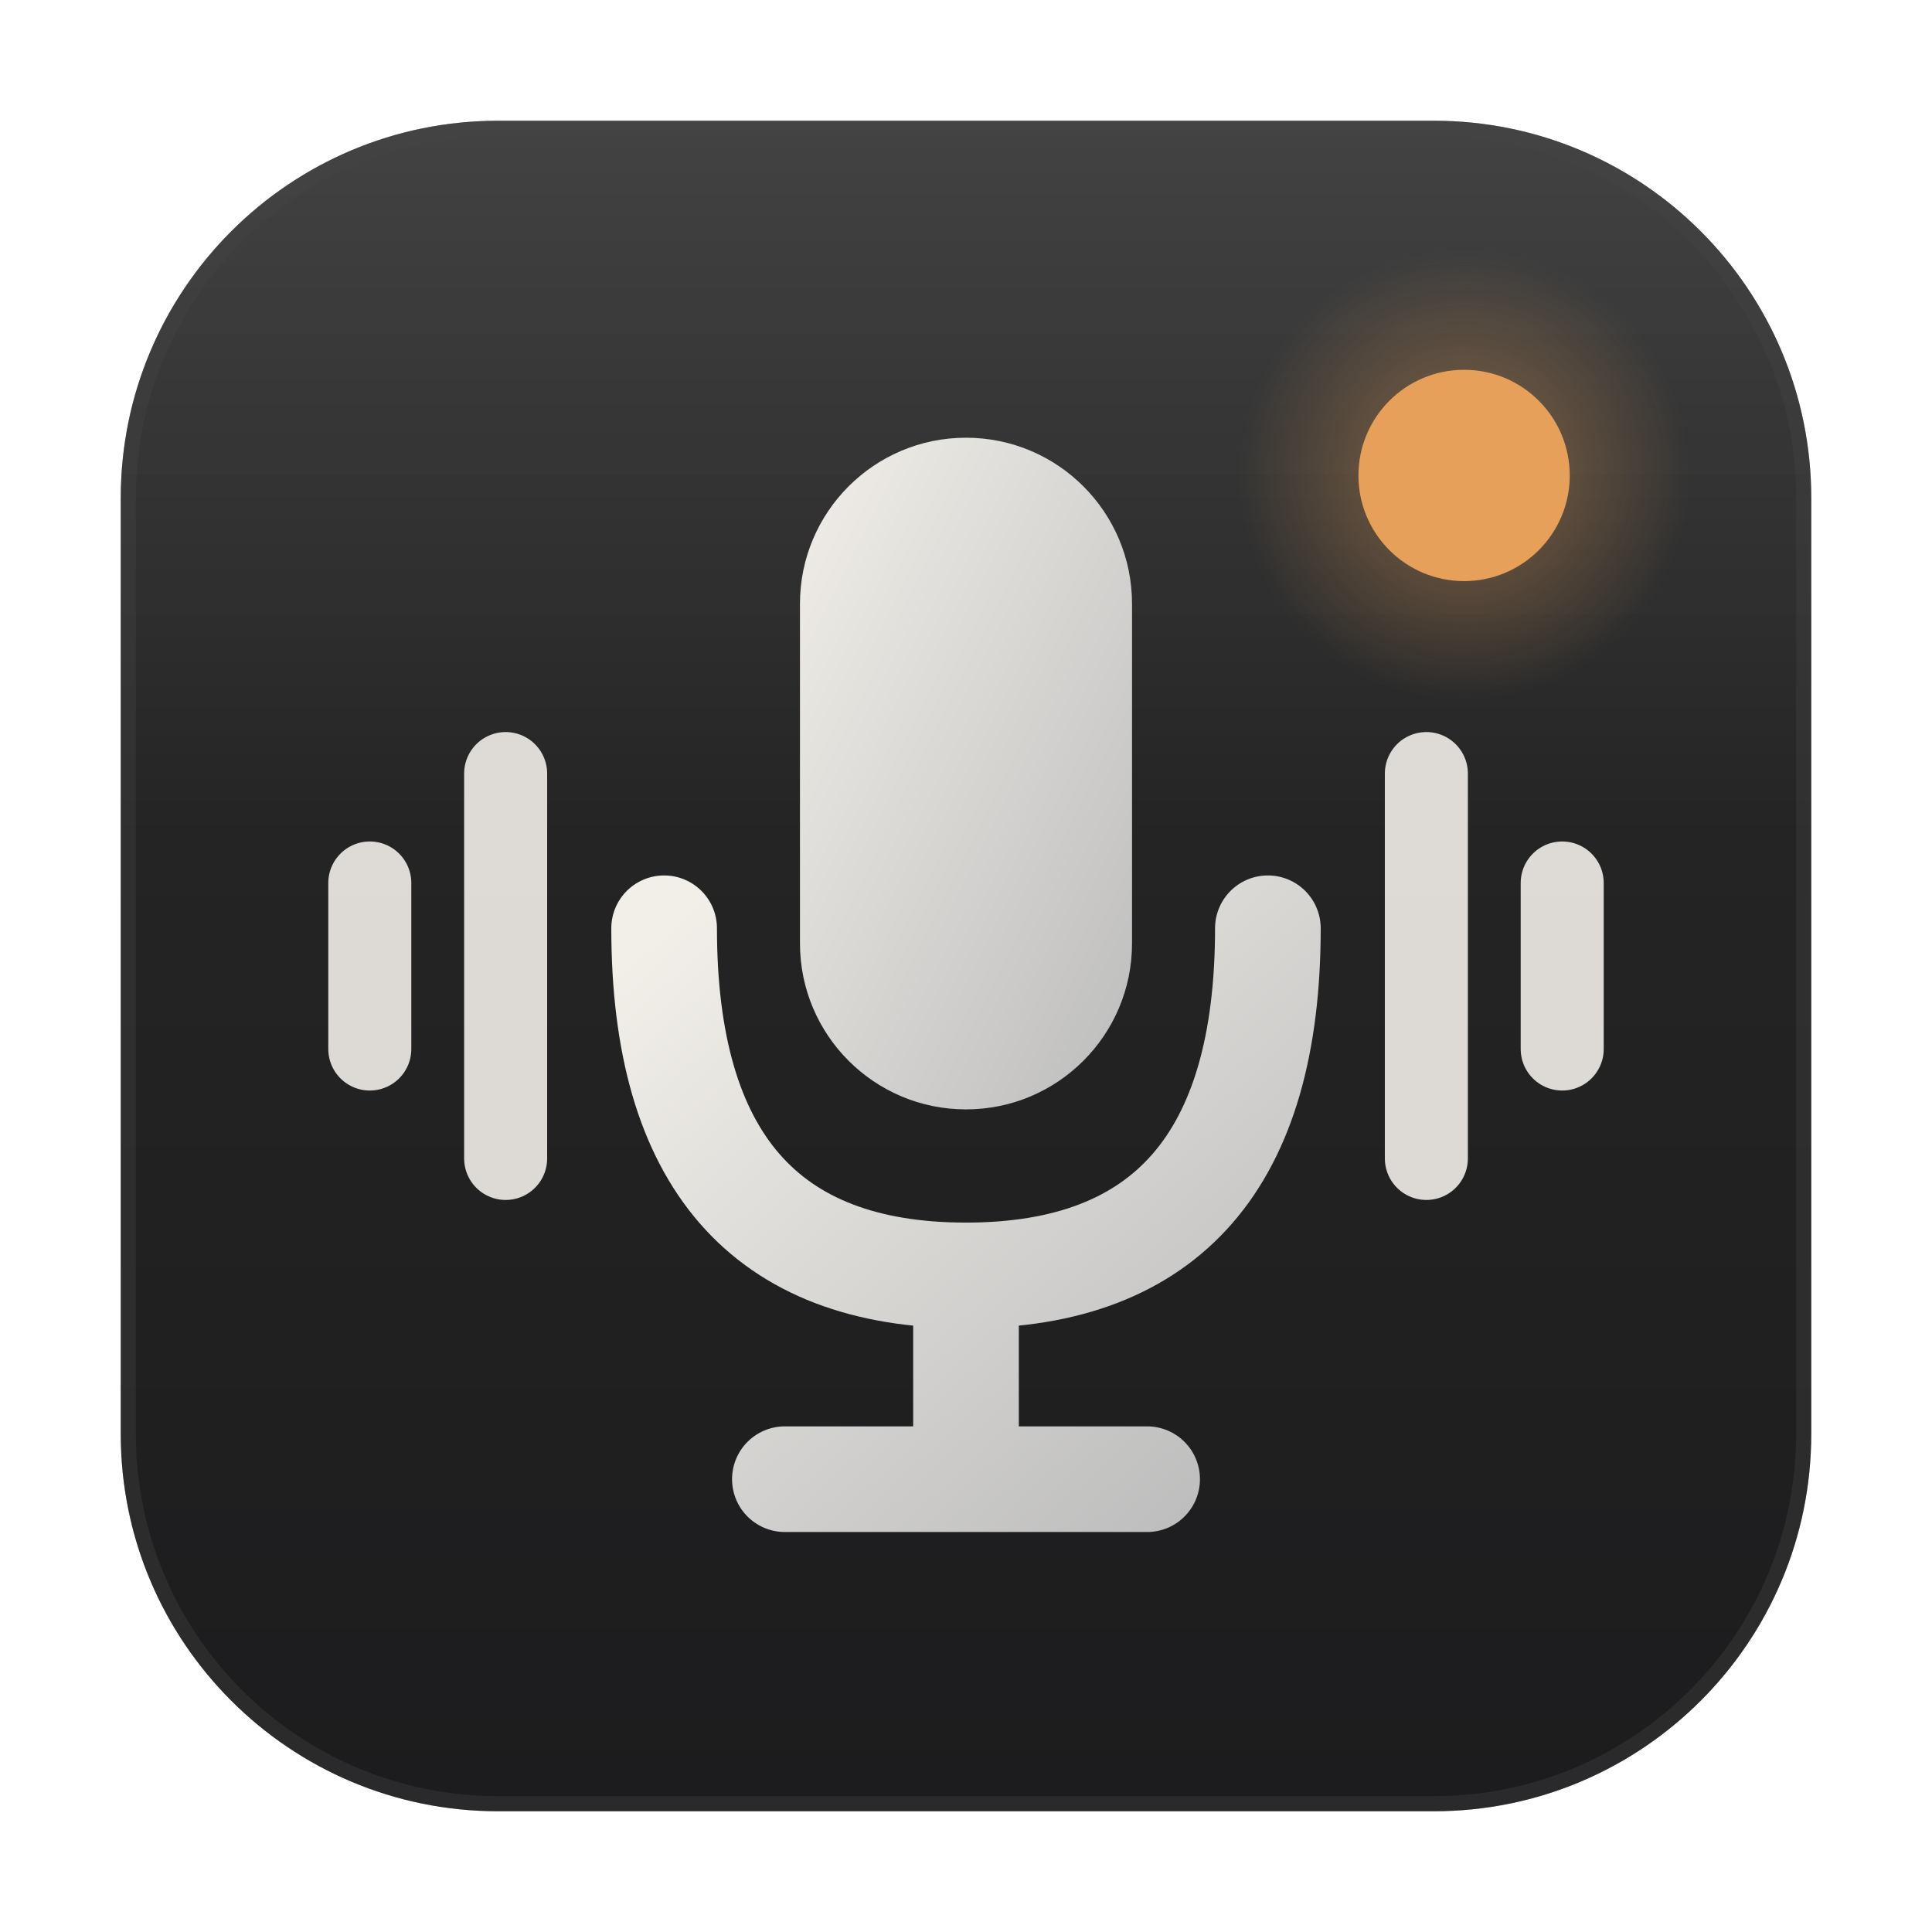
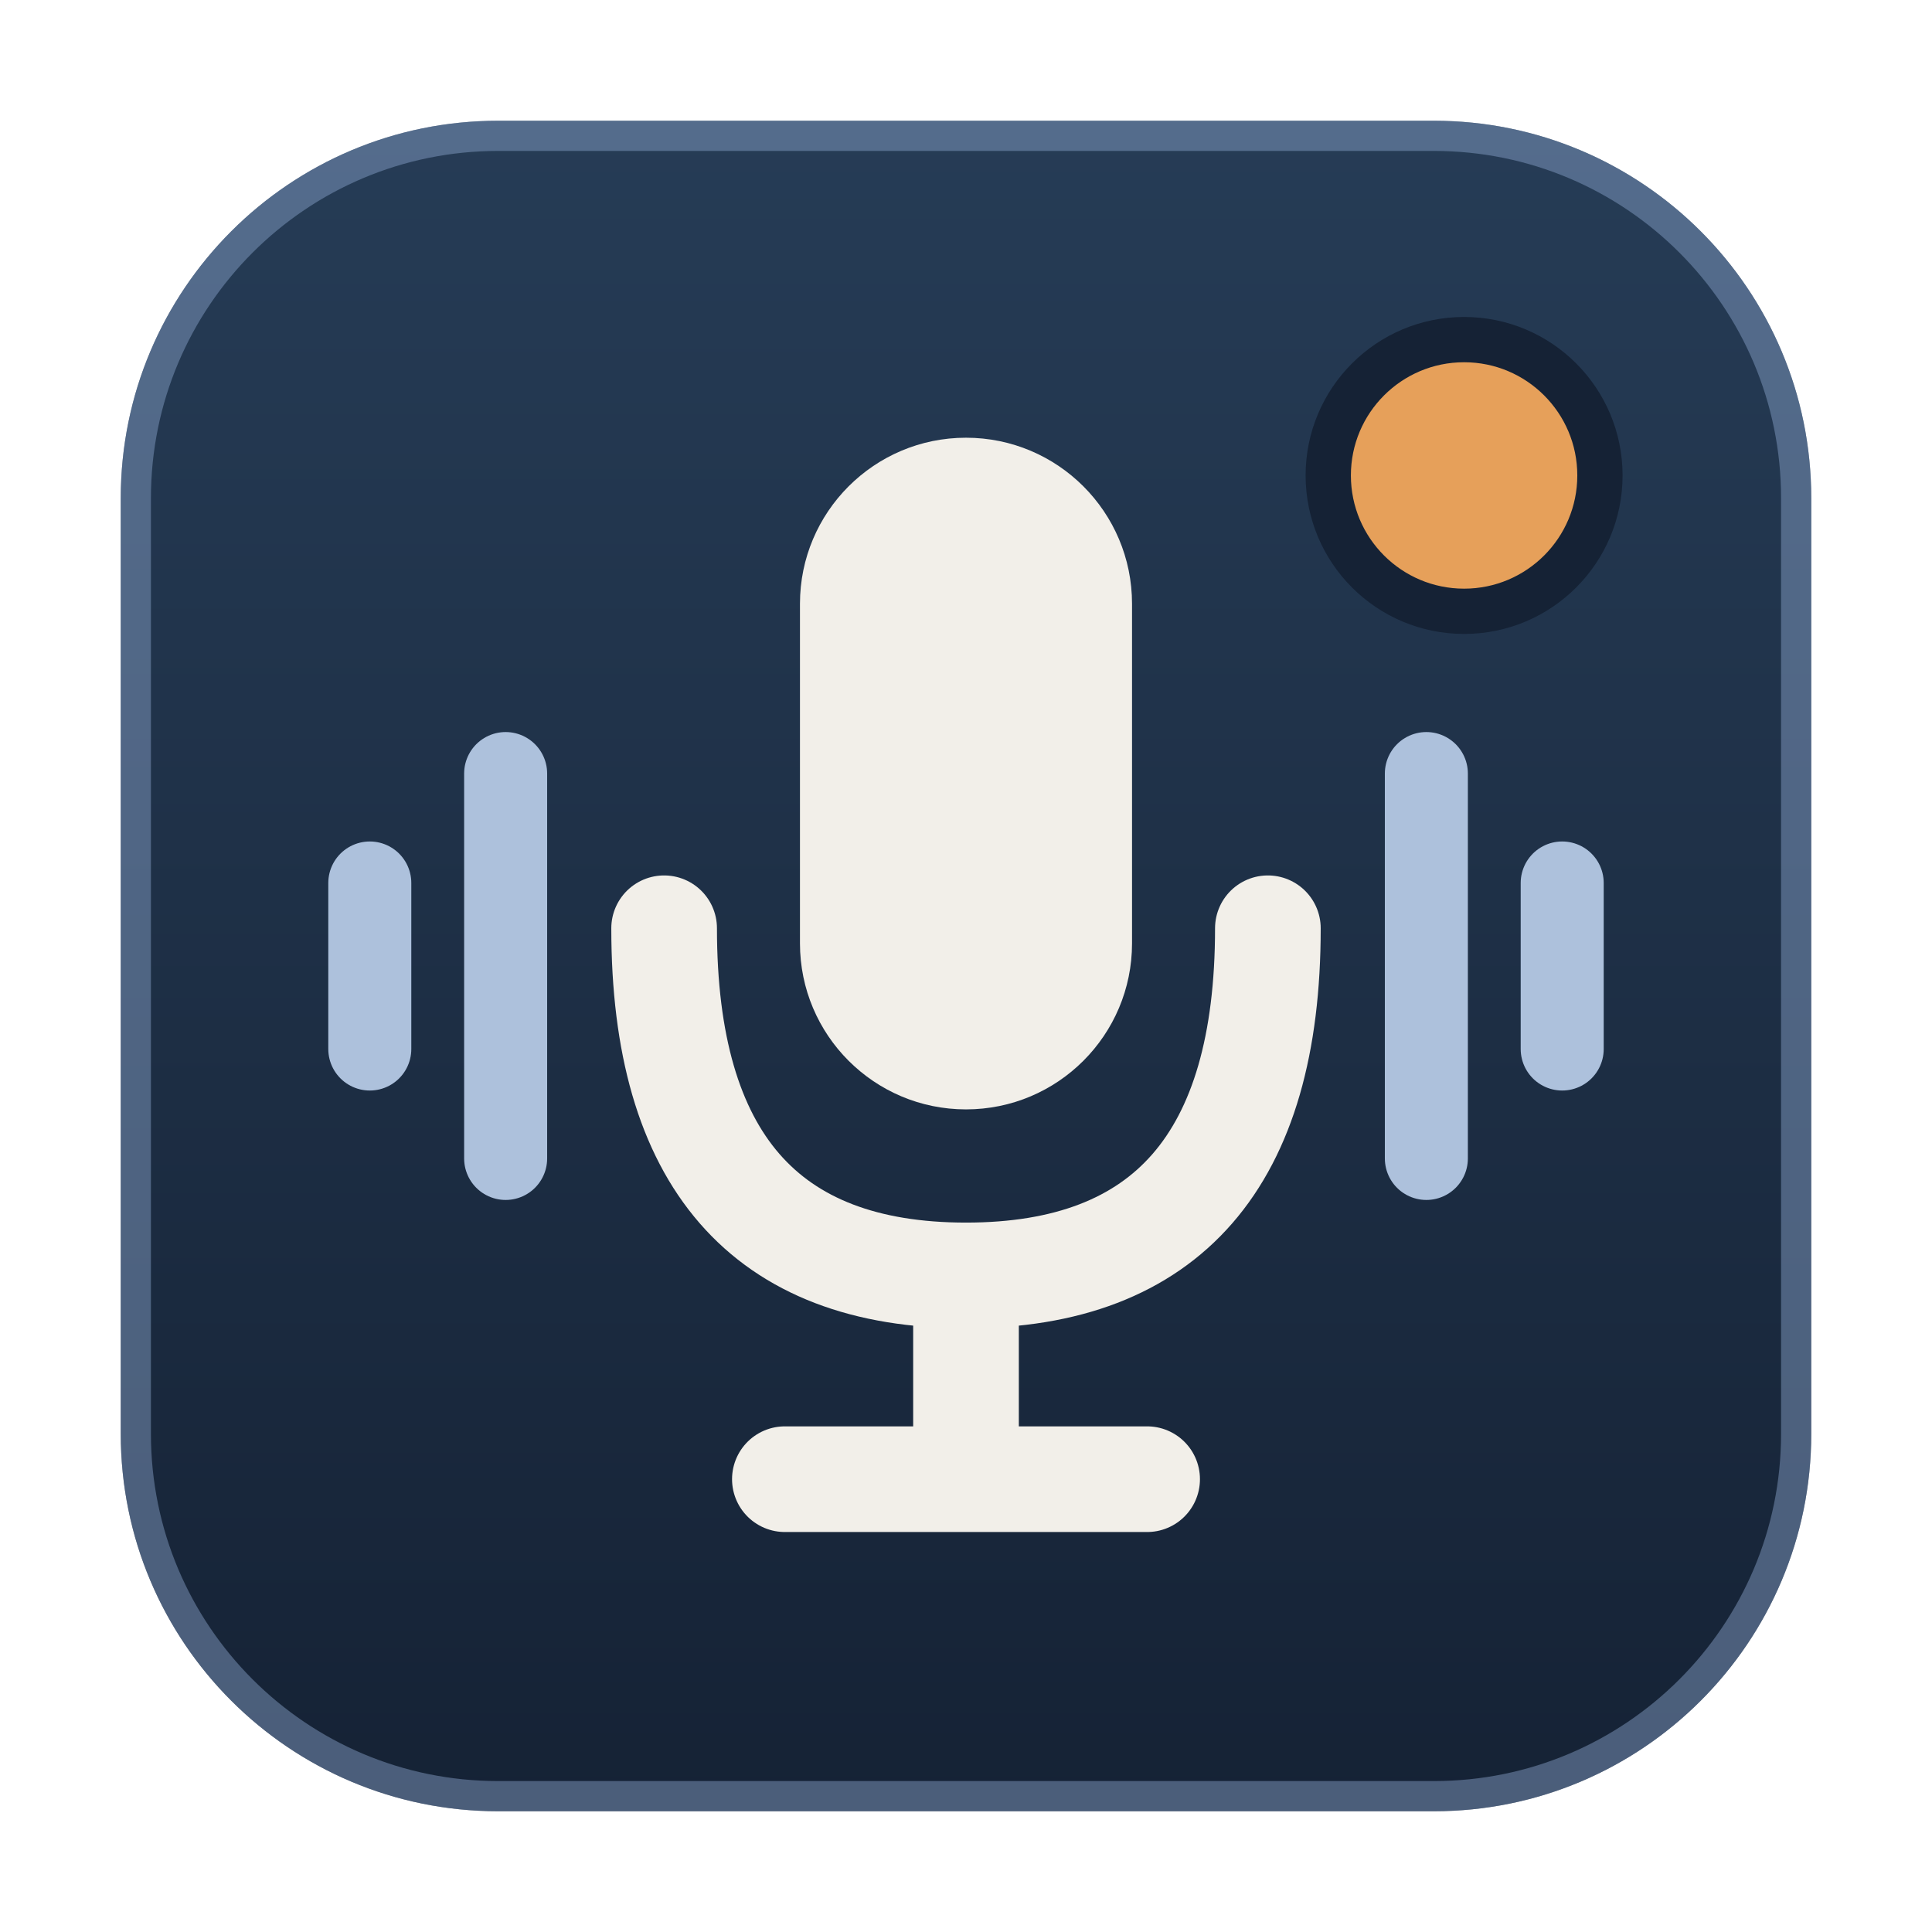
<svg xmlns="http://www.w3.org/2000/svg" viewBox="0 0 1024 1024" width="1024" height="1024" role="img" aria-labelledby="title desc">
  <defs>
    <linearGradient id="tile" x1="0" y1="0" x2="0" y2="1">
-       <stop offset="0" stop-color="#292929" />
-       <stop offset="0.5" stop-color="#232323" />
-       <stop offset="1" stop-color="#1c1c1e" />
+       <stop offset="0" stop-color="#263C56" />
+       <stop offset="1" stop-color="#152235" />
    </linearGradient>
-     <linearGradient id="sheen" x1="0" y1="0" x2="0" y2="1">
-       <stop offset="0" stop-color="#ffffff" stop-opacity="0.12" />
-       <stop offset="1" stop-color="#ffffff" stop-opacity="0" />
-     </linearGradient>
-     <linearGradient id="glyph" x1="0" y1="0" x2="1" y2="1">
-       <stop offset="0" stop-color="#F2EFE9" />
-       <stop offset="1" stop-color="#bcbcbc" />
-     </linearGradient>
-     <radialGradient id="halo">
-       <stop offset="0" stop-color="#E6A05A" stop-opacity="0.45" />
-       <stop offset="1" stop-color="#E6A05A" stop-opacity="0" />
-     </radialGradient>
-     <clipPath id="tile-clip">
-       <rect x="64" y="64" width="896" height="896" rx="200" />
-     </clipPath>
  </defs>
  <rect x="64" y="64" width="896" height="896" rx="200" fill="url(#tile)" />
-   <rect x="64" y="64" width="896" height="380" fill="url(#sheen)" clip-path="url(#tile-clip)" />
-   <rect x="68" y="68" width="888" height="888" rx="196" fill="none" stroke="#454545" stroke-opacity="0.35" stroke-width="8" />
-   <path d="M196 468 V556 M268 410 V614 M756 410 V614 M828 468 V556" fill="none" stroke="#F2EFE9" stroke-opacity="0.9" stroke-width="44" stroke-linecap="round" />
-   <rect x="424" y="232" width="176" height="356" rx="88" fill="url(#glyph)" />
-   <path d="M352 492 Q352 676 512 676 Q672 676 672 492 M512 676 V772 M416 784 H608" fill="none" stroke="url(#glyph)" stroke-width="56" stroke-linecap="round" />
-   <circle cx="776" cy="252" r="120" fill="url(#halo)" />
-   <circle cx="776" cy="252" r="56" fill="#E6A05A" />
+   <rect x="72" y="72" width="880" height="880" rx="192" fill="none" stroke="#8CA8CF" stroke-opacity="0.45" stroke-width="16" />
+   <path d="M196 468 V556 M268 410 V614 M756 410 V614 M828 468 V556" fill="none" stroke="#ADC1DC" stroke-width="44" stroke-linecap="round" />
+   <rect x="424" y="232" width="176" height="356" rx="88" fill="#F2EFE9" />
+   <path d="M352 492 Q352 676 512 676 Q672 676 672 492 M512 676 V772 M416 784 H608" fill="none" stroke="#F2EFE9" stroke-width="56" stroke-linecap="round" />
+   <circle cx="776" cy="252" r="72" fill="#E6A05A" stroke="#152235" stroke-width="24" />
</svg>
